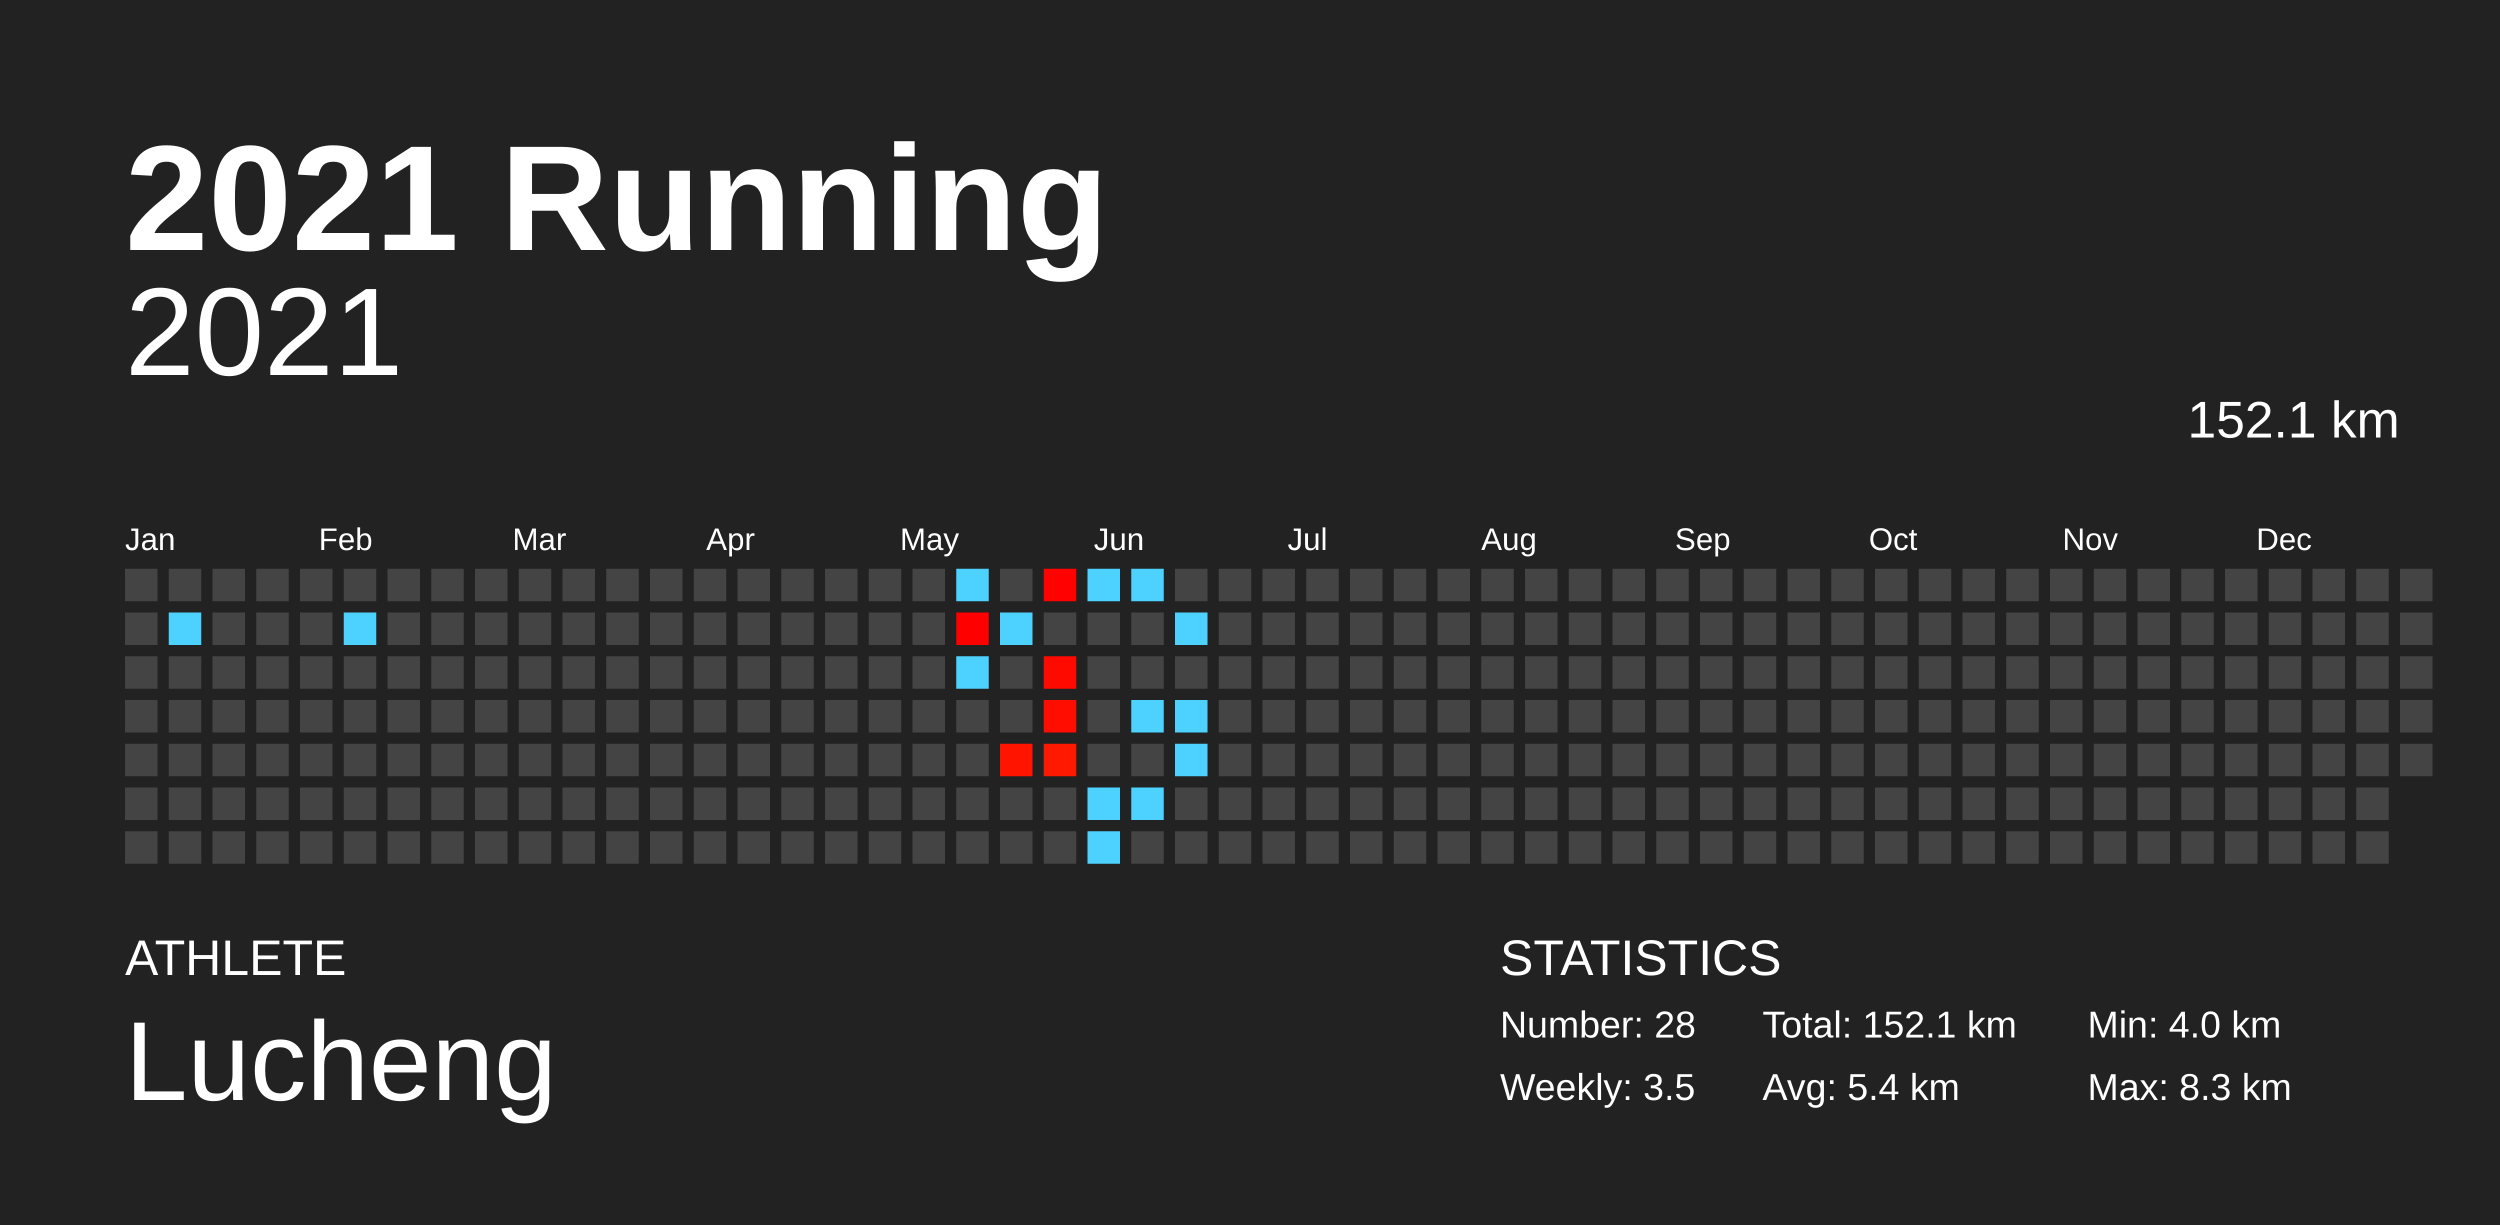
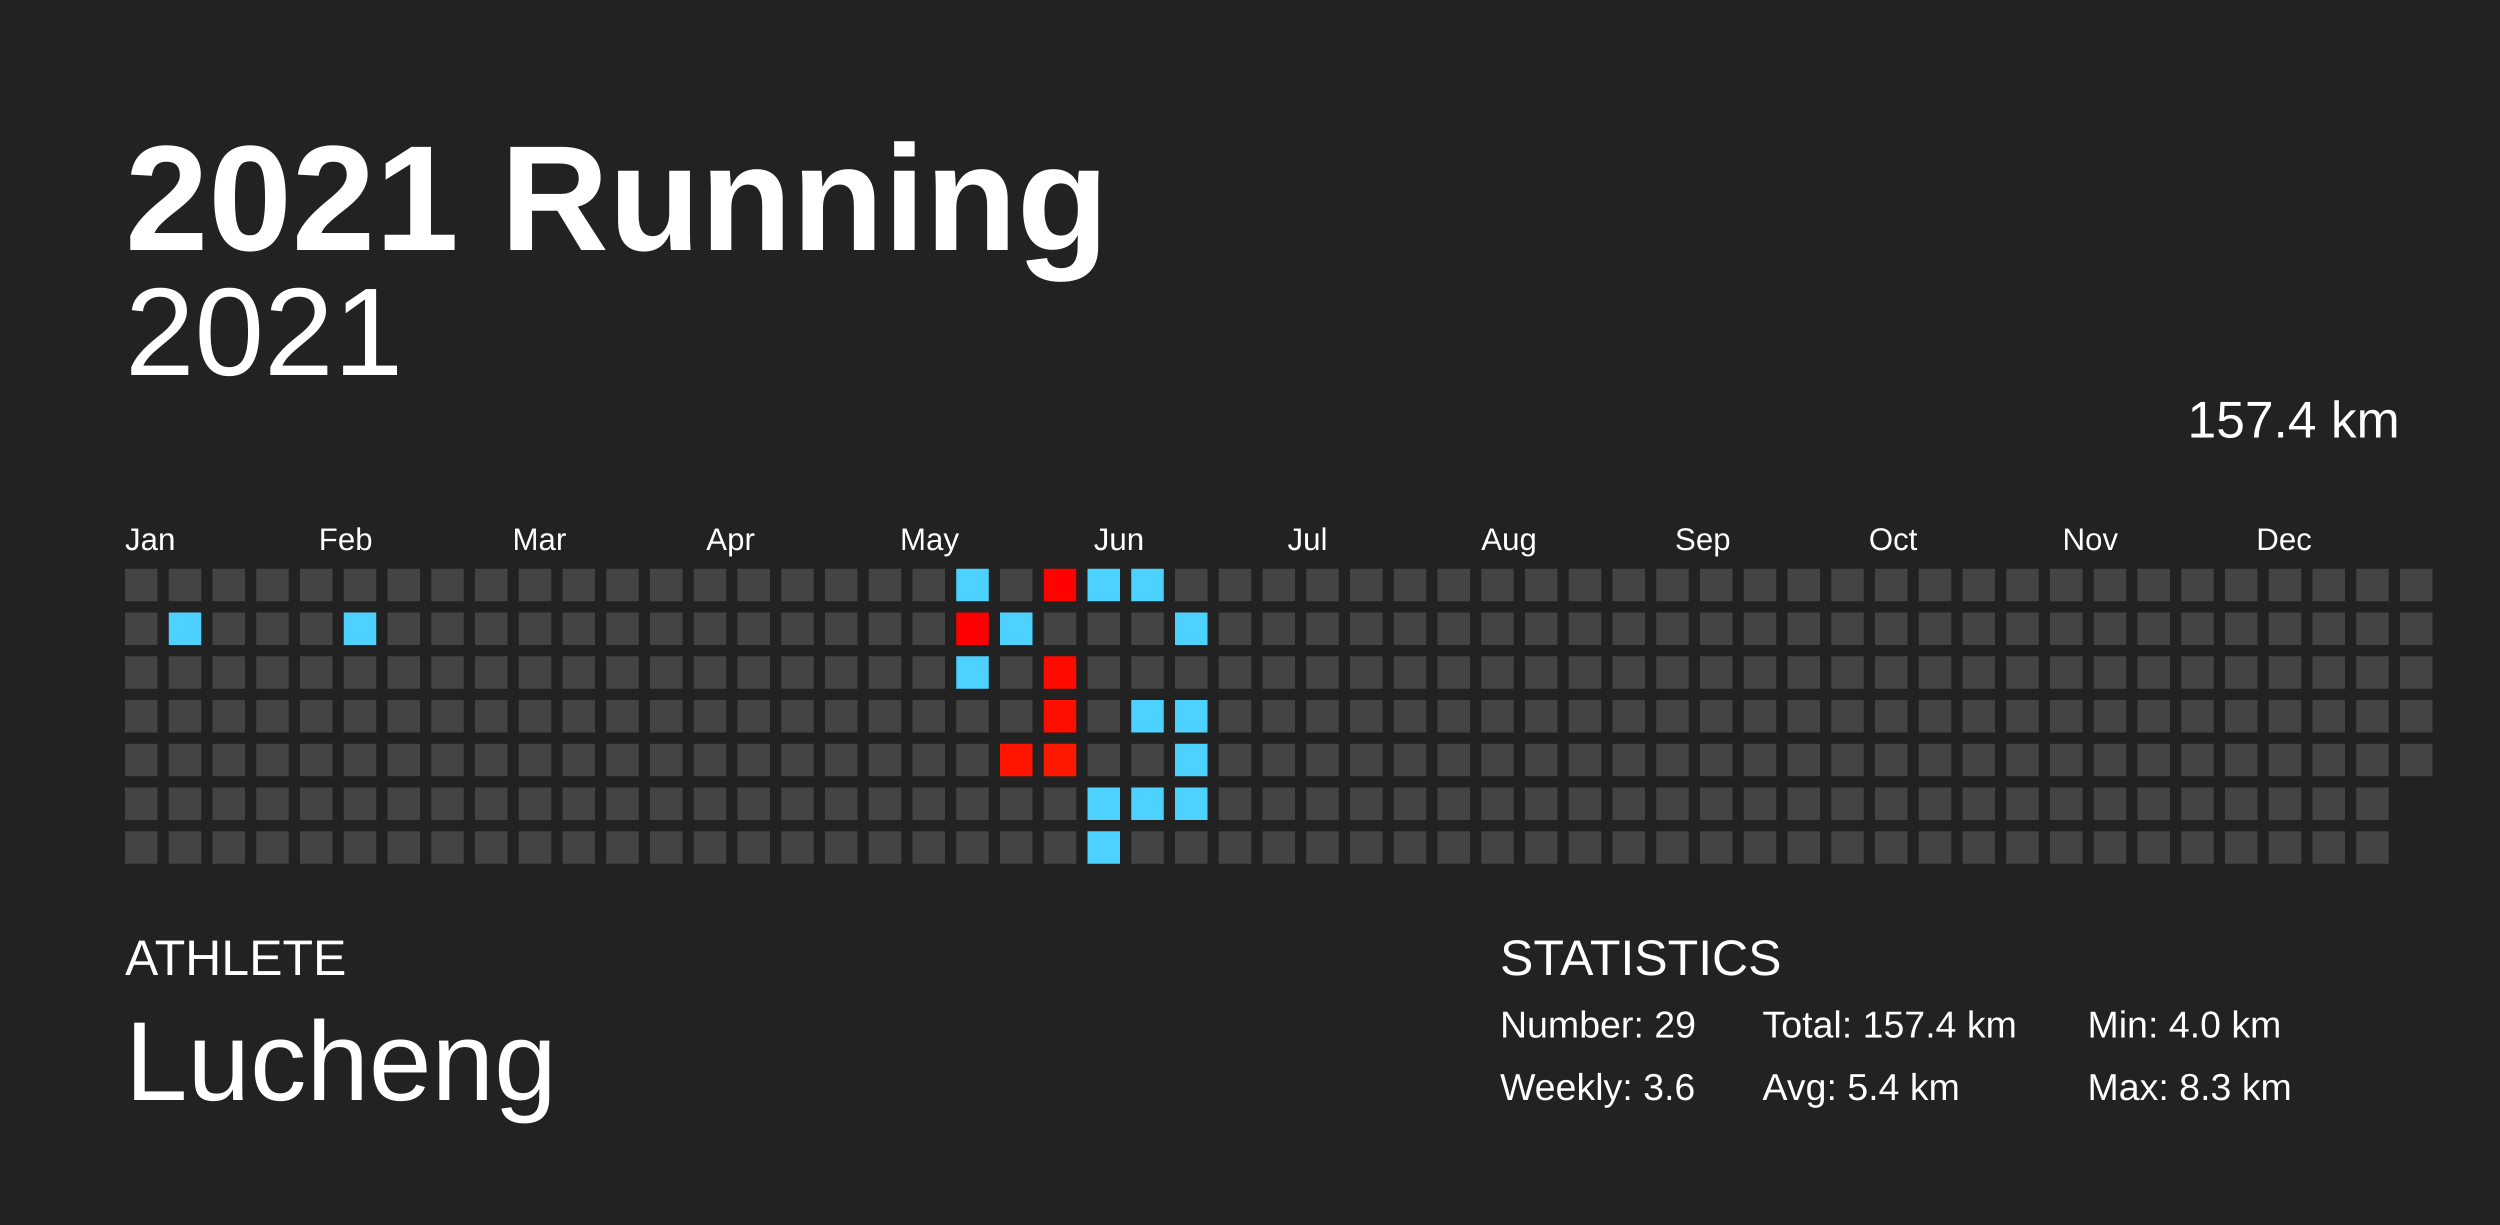
<svg xmlns="http://www.w3.org/2000/svg" baseProfile="full" height="98mm" version="1.1" viewBox="0,0,200,98" width="200mm">
  <defs />
  <rect fill="#222222" height="98" width="200" x="0" y="0" />
  <text fill="#FFFFFF" style="font-size:12px; font-family:Arial; font-weight:bold;" x="10" y="20">2021 Running</text>
  <text fill="#FFFFFF" style="font-size:4px; font-family:Arial" x="10" y="78">ATHLETE</text>
  <text fill="#FFFFFF" style="font-size:9px; font-family:Arial" x="10" y="88">Lucheng</text>
  <text fill="#FFFFFF" style="font-size:4px; font-family:Arial" x="120" y="78">STATISTICS</text>
-   <text fill="#FFFFFF" style="font-size:3px; font-family:Arial" x="120" y="83">Number: 28</text>
-   <text fill="#FFFFFF" style="font-size:3px; font-family:Arial" x="120" y="88">Weekly: 3.5</text>
-   <text fill="#FFFFFF" style="font-size:3px; font-family:Arial" x="141" y="83">Total: 152.1 km</text>
+   <text fill="#FFFFFF" style="font-size:3px; font-family:Arial" x="120" y="83">Number: 29</text>
+   <text fill="#FFFFFF" style="font-size:3px; font-family:Arial" x="120" y="88">Weekly: 3.6</text>
+   <text fill="#FFFFFF" style="font-size:3px; font-family:Arial" x="141" y="83">Total: 157.4 km</text>
  <text fill="#FFFFFF" style="font-size:3px; font-family:Arial" x="141" y="88">Avg: 5.4 km</text>
  <text fill="#FFFFFF" style="font-size:3px; font-family:Arial" x="167" y="83">Min: 4.0 km</text>
  <text fill="#FFFFFF" style="font-size:3px; font-family:Arial" x="167" y="88">Max: 8.3 km</text>
  <text alignment-baseline="hanging" fill="#FFFFFF" style="font-size:10.0px; font-family:Arial;" x="10" y="30">2021</text>
-   <text alignment-baseline="hanging" fill="#FFFFFF" style="font-size:4.125px; font-family:Arial;" x="175" y="35">152.1 km</text>
+   <text alignment-baseline="hanging" fill="#FFFFFF" style="font-size:4.125px; font-family:Arial;" x="175" y="35">157.4 km</text>
  <text fill="#FFFFFF" style="font-size:2.5px; font-family:Arial" x="10.0" y="44">Jan</text>
  <text fill="#FFFFFF" style="font-size:2.5px; font-family:Arial" x="25.5" y="44">Feb</text>
  <text fill="#FFFFFF" style="font-size:2.5px; font-family:Arial" x="41.0" y="44">Mar</text>
  <text fill="#FFFFFF" style="font-size:2.5px; font-family:Arial" x="56.5" y="44">Apr</text>
  <text fill="#FFFFFF" style="font-size:2.5px; font-family:Arial" x="72.0" y="44">May</text>
  <text fill="#FFFFFF" style="font-size:2.5px; font-family:Arial" x="87.5" y="44">Jun</text>
  <text fill="#FFFFFF" style="font-size:2.5px; font-family:Arial" x="103.0" y="44">Jul</text>
  <text fill="#FFFFFF" style="font-size:2.5px; font-family:Arial" x="118.5" y="44">Aug</text>
  <text fill="#FFFFFF" style="font-size:2.5px; font-family:Arial" x="134.0" y="44">Sep</text>
  <text fill="#FFFFFF" style="font-size:2.5px; font-family:Arial" x="149.5" y="44">Oct</text>
  <text fill="#FFFFFF" style="font-size:2.5px; font-family:Arial" x="165.0" y="44">Nov</text>
  <text fill="#FFFFFF" style="font-size:2.5px; font-family:Arial" x="180.5" y="44">Dec</text>
  <rect fill="#444444" height="2.6" width="2.6" x="10.0" y="45.5" />
  <rect fill="#444444" height="2.6" width="2.6" x="10.0" y="49.0" />
  <rect fill="#444444" height="2.6" width="2.6" x="10.0" y="52.5" />
  <rect fill="#444444" height="2.6" width="2.6" x="10.0" y="56.0" />
  <rect fill="#444444" height="2.6" width="2.6" x="10.0" y="59.5" />
  <rect fill="#444444" height="2.6" width="2.6" x="10.0" y="63.0" />
  <rect fill="#444444" height="2.6" width="2.6" x="10.0" y="66.5" />
  <rect fill="#444444" height="2.6" width="2.6" x="13.5" y="45.5" />
  <rect fill="#4dd2ff" height="2.6" width="2.6" x="13.5" y="49.0" />
  <rect fill="#444444" height="2.6" width="2.6" x="13.5" y="52.5" />
  <rect fill="#444444" height="2.6" width="2.6" x="13.5" y="56.0" />
  <rect fill="#444444" height="2.6" width="2.6" x="13.5" y="59.5" />
  <rect fill="#444444" height="2.6" width="2.6" x="13.5" y="63.0" />
  <rect fill="#444444" height="2.6" width="2.6" x="13.5" y="66.5" />
  <rect fill="#444444" height="2.6" width="2.6" x="17.0" y="45.5" />
  <rect fill="#444444" height="2.6" width="2.6" x="17.0" y="49.0" />
  <rect fill="#444444" height="2.6" width="2.6" x="17.0" y="52.5" />
  <rect fill="#444444" height="2.6" width="2.6" x="17.0" y="56.0" />
  <rect fill="#444444" height="2.6" width="2.6" x="17.0" y="59.5" />
  <rect fill="#444444" height="2.6" width="2.6" x="17.0" y="63.0" />
  <rect fill="#444444" height="2.6" width="2.6" x="17.0" y="66.5" />
  <rect fill="#444444" height="2.6" width="2.6" x="20.5" y="45.5" />
  <rect fill="#444444" height="2.6" width="2.6" x="20.5" y="49.0" />
  <rect fill="#444444" height="2.6" width="2.6" x="20.5" y="52.5" />
  <rect fill="#444444" height="2.6" width="2.6" x="20.5" y="56.0" />
  <rect fill="#444444" height="2.6" width="2.6" x="20.5" y="59.5" />
  <rect fill="#444444" height="2.6" width="2.6" x="20.5" y="63.0" />
  <rect fill="#444444" height="2.6" width="2.6" x="20.5" y="66.5" />
  <rect fill="#444444" height="2.6" width="2.6" x="24.0" y="45.5" />
  <rect fill="#444444" height="2.6" width="2.6" x="24.0" y="49.0" />
  <rect fill="#444444" height="2.6" width="2.6" x="24.0" y="52.5" />
  <rect fill="#444444" height="2.6" width="2.6" x="24.0" y="56.0" />
  <rect fill="#444444" height="2.6" width="2.6" x="24.0" y="59.5" />
  <rect fill="#444444" height="2.6" width="2.6" x="24.0" y="63.0" />
  <rect fill="#444444" height="2.6" width="2.6" x="24.0" y="66.5" />
  <rect fill="#444444" height="2.6" width="2.6" x="27.5" y="45.5" />
  <rect fill="#4dd2ff" height="2.6" width="2.6" x="27.5" y="49.0" />
  <rect fill="#444444" height="2.6" width="2.6" x="27.5" y="52.5" />
  <rect fill="#444444" height="2.6" width="2.6" x="27.5" y="56.0" />
  <rect fill="#444444" height="2.6" width="2.6" x="27.5" y="59.5" />
  <rect fill="#444444" height="2.6" width="2.6" x="27.5" y="63.0" />
  <rect fill="#444444" height="2.6" width="2.6" x="27.5" y="66.5" />
  <rect fill="#444444" height="2.6" width="2.6" x="31.0" y="45.5" />
  <rect fill="#444444" height="2.6" width="2.6" x="31.0" y="49.0" />
  <rect fill="#444444" height="2.6" width="2.6" x="31.0" y="52.5" />
  <rect fill="#444444" height="2.6" width="2.6" x="31.0" y="56.0" />
  <rect fill="#444444" height="2.6" width="2.6" x="31.0" y="59.5" />
  <rect fill="#444444" height="2.6" width="2.6" x="31.0" y="63.0" />
  <rect fill="#444444" height="2.6" width="2.6" x="31.0" y="66.5" />
  <rect fill="#444444" height="2.6" width="2.6" x="34.5" y="45.5" />
  <rect fill="#444444" height="2.6" width="2.6" x="34.5" y="49.0" />
  <rect fill="#444444" height="2.6" width="2.6" x="34.5" y="52.5" />
  <rect fill="#444444" height="2.6" width="2.6" x="34.5" y="56.0" />
  <rect fill="#444444" height="2.6" width="2.6" x="34.5" y="59.5" />
  <rect fill="#444444" height="2.6" width="2.6" x="34.5" y="63.0" />
  <rect fill="#444444" height="2.6" width="2.6" x="34.5" y="66.5" />
  <rect fill="#444444" height="2.6" width="2.6" x="38.0" y="45.5" />
  <rect fill="#444444" height="2.6" width="2.6" x="38.0" y="49.0" />
  <rect fill="#444444" height="2.6" width="2.6" x="38.0" y="52.5" />
  <rect fill="#444444" height="2.6" width="2.6" x="38.0" y="56.0" />
  <rect fill="#444444" height="2.6" width="2.6" x="38.0" y="59.5" />
  <rect fill="#444444" height="2.6" width="2.6" x="38.0" y="63.0" />
  <rect fill="#444444" height="2.6" width="2.6" x="38.0" y="66.5" />
  <rect fill="#444444" height="2.6" width="2.6" x="41.5" y="45.5" />
  <rect fill="#444444" height="2.6" width="2.6" x="41.5" y="49.0" />
  <rect fill="#444444" height="2.6" width="2.6" x="41.5" y="52.5" />
  <rect fill="#444444" height="2.6" width="2.6" x="41.5" y="56.0" />
  <rect fill="#444444" height="2.6" width="2.6" x="41.5" y="59.5" />
  <rect fill="#444444" height="2.6" width="2.6" x="41.5" y="63.0" />
  <rect fill="#444444" height="2.6" width="2.6" x="41.5" y="66.5" />
  <rect fill="#444444" height="2.6" width="2.6" x="45.0" y="45.5" />
  <rect fill="#444444" height="2.6" width="2.6" x="45.0" y="49.0" />
  <rect fill="#444444" height="2.6" width="2.6" x="45.0" y="52.5" />
  <rect fill="#444444" height="2.6" width="2.6" x="45.0" y="56.0" />
  <rect fill="#444444" height="2.6" width="2.6" x="45.0" y="59.5" />
  <rect fill="#444444" height="2.6" width="2.6" x="45.0" y="63.0" />
  <rect fill="#444444" height="2.6" width="2.6" x="45.0" y="66.5" />
  <rect fill="#444444" height="2.6" width="2.6" x="48.5" y="45.5" />
  <rect fill="#444444" height="2.6" width="2.6" x="48.5" y="49.0" />
  <rect fill="#444444" height="2.6" width="2.6" x="48.5" y="52.5" />
  <rect fill="#444444" height="2.6" width="2.6" x="48.5" y="56.0" />
  <rect fill="#444444" height="2.6" width="2.6" x="48.5" y="59.5" />
  <rect fill="#444444" height="2.6" width="2.6" x="48.5" y="63.0" />
  <rect fill="#444444" height="2.6" width="2.6" x="48.5" y="66.5" />
  <rect fill="#444444" height="2.6" width="2.6" x="52.0" y="45.5" />
  <rect fill="#444444" height="2.6" width="2.6" x="52.0" y="49.0" />
  <rect fill="#444444" height="2.6" width="2.6" x="52.0" y="52.5" />
  <rect fill="#444444" height="2.6" width="2.6" x="52.0" y="56.0" />
  <rect fill="#444444" height="2.6" width="2.6" x="52.0" y="59.5" />
  <rect fill="#444444" height="2.6" width="2.6" x="52.0" y="63.0" />
  <rect fill="#444444" height="2.6" width="2.6" x="52.0" y="66.5" />
  <rect fill="#444444" height="2.6" width="2.6" x="55.5" y="45.5" />
  <rect fill="#444444" height="2.6" width="2.6" x="55.5" y="49.0" />
  <rect fill="#444444" height="2.6" width="2.6" x="55.5" y="52.5" />
  <rect fill="#444444" height="2.6" width="2.6" x="55.5" y="56.0" />
  <rect fill="#444444" height="2.6" width="2.6" x="55.5" y="59.5" />
  <rect fill="#444444" height="2.6" width="2.6" x="55.5" y="63.0" />
  <rect fill="#444444" height="2.6" width="2.6" x="55.5" y="66.5" />
  <rect fill="#444444" height="2.6" width="2.6" x="59.0" y="45.5" />
  <rect fill="#444444" height="2.6" width="2.6" x="59.0" y="49.0" />
  <rect fill="#444444" height="2.6" width="2.6" x="59.0" y="52.5" />
  <rect fill="#444444" height="2.6" width="2.6" x="59.0" y="56.0" />
  <rect fill="#444444" height="2.6" width="2.6" x="59.0" y="59.5" />
  <rect fill="#444444" height="2.6" width="2.6" x="59.0" y="63.0" />
  <rect fill="#444444" height="2.6" width="2.6" x="59.0" y="66.5" />
  <rect fill="#444444" height="2.6" width="2.6" x="62.5" y="45.5" />
  <rect fill="#444444" height="2.6" width="2.6" x="62.5" y="49.0" />
  <rect fill="#444444" height="2.6" width="2.6" x="62.5" y="52.5" />
  <rect fill="#444444" height="2.6" width="2.6" x="62.5" y="56.0" />
  <rect fill="#444444" height="2.6" width="2.6" x="62.5" y="59.5" />
  <rect fill="#444444" height="2.6" width="2.6" x="62.5" y="63.0" />
  <rect fill="#444444" height="2.6" width="2.6" x="62.5" y="66.5" />
  <rect fill="#444444" height="2.6" width="2.6" x="66.0" y="45.5" />
  <rect fill="#444444" height="2.6" width="2.6" x="66.0" y="49.0" />
  <rect fill="#444444" height="2.6" width="2.6" x="66.0" y="52.5" />
  <rect fill="#444444" height="2.6" width="2.6" x="66.0" y="56.0" />
  <rect fill="#444444" height="2.6" width="2.6" x="66.0" y="59.5" />
  <rect fill="#444444" height="2.6" width="2.6" x="66.0" y="63.0" />
  <rect fill="#444444" height="2.6" width="2.6" x="66.0" y="66.5" />
  <rect fill="#444444" height="2.6" width="2.6" x="69.5" y="45.5" />
  <rect fill="#444444" height="2.6" width="2.6" x="69.5" y="49.0" />
  <rect fill="#444444" height="2.6" width="2.6" x="69.5" y="52.5" />
  <rect fill="#444444" height="2.6" width="2.6" x="69.5" y="56.0" />
  <rect fill="#444444" height="2.6" width="2.6" x="69.5" y="59.5" />
  <rect fill="#444444" height="2.6" width="2.6" x="69.5" y="63.0" />
  <rect fill="#444444" height="2.6" width="2.6" x="69.5" y="66.5" />
  <rect fill="#444444" height="2.6" width="2.6" x="73.0" y="45.5" />
  <rect fill="#444444" height="2.6" width="2.6" x="73.0" y="49.0" />
  <rect fill="#444444" height="2.6" width="2.6" x="73.0" y="52.5" />
  <rect fill="#444444" height="2.6" width="2.6" x="73.0" y="56.0" />
  <rect fill="#444444" height="2.6" width="2.6" x="73.0" y="59.5" />
  <rect fill="#444444" height="2.6" width="2.6" x="73.0" y="63.0" />
  <rect fill="#444444" height="2.6" width="2.6" x="73.0" y="66.5" />
  <rect fill="#4dd2ff" height="2.6" width="2.6" x="76.5" y="45.5" />
  <rect fill="#ff0000" height="2.6" width="2.6" x="76.5" y="49.0" />
  <rect fill="#4dd2ff" height="2.6" width="2.6" x="76.5" y="52.5" />
  <rect fill="#444444" height="2.6" width="2.6" x="76.5" y="56.0" />
  <rect fill="#444444" height="2.6" width="2.6" x="76.5" y="59.5" />
  <rect fill="#444444" height="2.6" width="2.6" x="76.5" y="63.0" />
  <rect fill="#444444" height="2.6" width="2.6" x="76.5" y="66.5" />
  <rect fill="#444444" height="2.6" width="2.6" x="80.0" y="45.5" />
  <rect fill="#4dd2ff" height="2.6" width="2.6" x="80.0" y="49.0" />
  <rect fill="#444444" height="2.6" width="2.6" x="80.0" y="52.5" />
  <rect fill="#444444" height="2.6" width="2.6" x="80.0" y="56.0" />
  <rect fill="#ff1400" height="2.6" width="2.6" x="80.0" y="59.5" />
  <rect fill="#444444" height="2.6" width="2.6" x="80.0" y="63.0" />
  <rect fill="#444444" height="2.6" width="2.6" x="80.0" y="66.5" />
  <rect fill="#ff0200" height="2.6" width="2.6" x="83.5" y="45.5" />
  <rect fill="#444444" height="2.6" width="2.6" x="83.5" y="49.0" />
  <rect fill="#ff0a00" height="2.6" width="2.6" x="83.5" y="52.5" />
  <rect fill="#ff0d00" height="2.6" width="2.6" x="83.5" y="56.0" />
  <rect fill="#ff1900" height="2.6" width="2.6" x="83.5" y="59.5" />
  <rect fill="#444444" height="2.6" width="2.6" x="83.5" y="63.0" />
  <rect fill="#444444" height="2.6" width="2.6" x="83.5" y="66.5" />
  <rect fill="#4dd2ff" height="2.6" width="2.6" x="87.0" y="45.5" />
  <rect fill="#444444" height="2.6" width="2.6" x="87.0" y="49.0" />
  <rect fill="#444444" height="2.6" width="2.6" x="87.0" y="52.5" />
  <rect fill="#444444" height="2.6" width="2.6" x="87.0" y="56.0" />
  <rect fill="#444444" height="2.6" width="2.6" x="87.0" y="59.5" />
  <rect fill="#4dd2ff" height="2.6" width="2.6" x="87.0" y="63.0" />
  <rect fill="#4dd2ff" height="2.6" width="2.6" x="87.0" y="66.5" />
  <rect fill="#4dd2ff" height="2.6" width="2.6" x="90.5" y="45.5" />
  <rect fill="#444444" height="2.6" width="2.6" x="90.5" y="49.0" />
  <rect fill="#444444" height="2.6" width="2.6" x="90.5" y="52.5" />
  <rect fill="#4dd2ff" height="2.6" width="2.6" x="90.5" y="56.0" />
  <rect fill="#444444" height="2.6" width="2.6" x="90.5" y="59.5" />
  <rect fill="#4dd2ff" height="2.6" width="2.6" x="90.5" y="63.0" />
  <rect fill="#444444" height="2.6" width="2.6" x="90.5" y="66.5" />
  <rect fill="#444444" height="2.6" width="2.6" x="94.0" y="45.5" />
  <rect fill="#4dd2ff" height="2.6" width="2.6" x="94.0" y="49.0" />
  <rect fill="#444444" height="2.6" width="2.6" x="94.0" y="52.5" />
  <rect fill="#4dd2ff" height="2.6" width="2.6" x="94.0" y="56.0" />
  <rect fill="#4dd2ff" height="2.6" width="2.6" x="94.0" y="59.5" />
-   <rect fill="#444444" height="2.6" width="2.6" x="94.0" y="63.0" />
+   <rect fill="#4dd2ff" height="2.6" width="2.6" x="94.0" y="63.0" />
  <rect fill="#444444" height="2.6" width="2.6" x="94.0" y="66.5" />
  <rect fill="#444444" height="2.6" width="2.6" x="97.5" y="45.5" />
  <rect fill="#444444" height="2.6" width="2.6" x="97.5" y="49.0" />
  <rect fill="#444444" height="2.6" width="2.6" x="97.5" y="52.5" />
  <rect fill="#444444" height="2.6" width="2.6" x="97.5" y="56.0" />
  <rect fill="#444444" height="2.6" width="2.6" x="97.5" y="59.5" />
  <rect fill="#444444" height="2.6" width="2.6" x="97.5" y="63.0" />
  <rect fill="#444444" height="2.6" width="2.6" x="97.5" y="66.5" />
  <rect fill="#444444" height="2.6" width="2.6" x="101.0" y="45.5" />
  <rect fill="#444444" height="2.6" width="2.6" x="101.0" y="49.0" />
  <rect fill="#444444" height="2.6" width="2.6" x="101.0" y="52.5" />
  <rect fill="#444444" height="2.6" width="2.6" x="101.0" y="56.0" />
  <rect fill="#444444" height="2.6" width="2.6" x="101.0" y="59.5" />
  <rect fill="#444444" height="2.6" width="2.6" x="101.0" y="63.0" />
  <rect fill="#444444" height="2.6" width="2.6" x="101.0" y="66.5" />
  <rect fill="#444444" height="2.6" width="2.6" x="104.5" y="45.5" />
  <rect fill="#444444" height="2.6" width="2.6" x="104.5" y="49.0" />
  <rect fill="#444444" height="2.6" width="2.6" x="104.5" y="52.5" />
  <rect fill="#444444" height="2.6" width="2.6" x="104.5" y="56.0" />
  <rect fill="#444444" height="2.6" width="2.6" x="104.5" y="59.5" />
  <rect fill="#444444" height="2.6" width="2.6" x="104.5" y="63.0" />
  <rect fill="#444444" height="2.6" width="2.6" x="104.5" y="66.5" />
  <rect fill="#444444" height="2.6" width="2.6" x="108.0" y="45.5" />
  <rect fill="#444444" height="2.6" width="2.6" x="108.0" y="49.0" />
  <rect fill="#444444" height="2.6" width="2.6" x="108.0" y="52.5" />
  <rect fill="#444444" height="2.6" width="2.6" x="108.0" y="56.0" />
  <rect fill="#444444" height="2.6" width="2.6" x="108.0" y="59.5" />
  <rect fill="#444444" height="2.6" width="2.6" x="108.0" y="63.0" />
  <rect fill="#444444" height="2.6" width="2.6" x="108.0" y="66.5" />
  <rect fill="#444444" height="2.6" width="2.6" x="111.5" y="45.5" />
  <rect fill="#444444" height="2.6" width="2.6" x="111.5" y="49.0" />
  <rect fill="#444444" height="2.6" width="2.6" x="111.5" y="52.5" />
  <rect fill="#444444" height="2.6" width="2.6" x="111.5" y="56.0" />
  <rect fill="#444444" height="2.6" width="2.6" x="111.5" y="59.5" />
  <rect fill="#444444" height="2.6" width="2.6" x="111.5" y="63.0" />
  <rect fill="#444444" height="2.6" width="2.6" x="111.5" y="66.5" />
  <rect fill="#444444" height="2.6" width="2.6" x="115.0" y="45.5" />
  <rect fill="#444444" height="2.6" width="2.6" x="115.0" y="49.0" />
  <rect fill="#444444" height="2.6" width="2.6" x="115.0" y="52.5" />
  <rect fill="#444444" height="2.6" width="2.6" x="115.0" y="56.0" />
  <rect fill="#444444" height="2.6" width="2.6" x="115.0" y="59.5" />
  <rect fill="#444444" height="2.6" width="2.6" x="115.0" y="63.0" />
  <rect fill="#444444" height="2.6" width="2.6" x="115.0" y="66.5" />
  <rect fill="#444444" height="2.6" width="2.6" x="118.5" y="45.5" />
  <rect fill="#444444" height="2.6" width="2.6" x="118.5" y="49.0" />
  <rect fill="#444444" height="2.6" width="2.6" x="118.5" y="52.5" />
  <rect fill="#444444" height="2.6" width="2.6" x="118.5" y="56.0" />
  <rect fill="#444444" height="2.6" width="2.6" x="118.5" y="59.5" />
  <rect fill="#444444" height="2.6" width="2.6" x="118.5" y="63.0" />
  <rect fill="#444444" height="2.6" width="2.6" x="118.5" y="66.5" />
  <rect fill="#444444" height="2.6" width="2.6" x="122.0" y="45.5" />
  <rect fill="#444444" height="2.6" width="2.6" x="122.0" y="49.0" />
  <rect fill="#444444" height="2.6" width="2.6" x="122.0" y="52.5" />
  <rect fill="#444444" height="2.6" width="2.6" x="122.0" y="56.0" />
  <rect fill="#444444" height="2.6" width="2.6" x="122.0" y="59.5" />
  <rect fill="#444444" height="2.6" width="2.6" x="122.0" y="63.0" />
  <rect fill="#444444" height="2.6" width="2.6" x="122.0" y="66.5" />
  <rect fill="#444444" height="2.6" width="2.6" x="125.5" y="45.5" />
  <rect fill="#444444" height="2.6" width="2.6" x="125.5" y="49.0" />
  <rect fill="#444444" height="2.6" width="2.6" x="125.5" y="52.5" />
  <rect fill="#444444" height="2.6" width="2.6" x="125.5" y="56.0" />
  <rect fill="#444444" height="2.6" width="2.6" x="125.5" y="59.5" />
  <rect fill="#444444" height="2.6" width="2.6" x="125.5" y="63.0" />
  <rect fill="#444444" height="2.6" width="2.6" x="125.5" y="66.5" />
  <rect fill="#444444" height="2.6" width="2.6" x="129.0" y="45.5" />
  <rect fill="#444444" height="2.6" width="2.6" x="129.0" y="49.0" />
  <rect fill="#444444" height="2.6" width="2.6" x="129.0" y="52.5" />
  <rect fill="#444444" height="2.6" width="2.6" x="129.0" y="56.0" />
  <rect fill="#444444" height="2.6" width="2.6" x="129.0" y="59.5" />
  <rect fill="#444444" height="2.6" width="2.6" x="129.0" y="63.0" />
  <rect fill="#444444" height="2.6" width="2.6" x="129.0" y="66.5" />
  <rect fill="#444444" height="2.6" width="2.6" x="132.5" y="45.5" />
  <rect fill="#444444" height="2.6" width="2.6" x="132.5" y="49.0" />
  <rect fill="#444444" height="2.6" width="2.6" x="132.5" y="52.5" />
  <rect fill="#444444" height="2.6" width="2.6" x="132.5" y="56.0" />
  <rect fill="#444444" height="2.6" width="2.6" x="132.5" y="59.5" />
  <rect fill="#444444" height="2.6" width="2.6" x="132.5" y="63.0" />
  <rect fill="#444444" height="2.6" width="2.6" x="132.5" y="66.5" />
  <rect fill="#444444" height="2.6" width="2.6" x="136.0" y="45.5" />
  <rect fill="#444444" height="2.6" width="2.6" x="136.0" y="49.0" />
  <rect fill="#444444" height="2.6" width="2.6" x="136.0" y="52.5" />
  <rect fill="#444444" height="2.6" width="2.6" x="136.0" y="56.0" />
  <rect fill="#444444" height="2.6" width="2.6" x="136.0" y="59.5" />
  <rect fill="#444444" height="2.6" width="2.6" x="136.0" y="63.0" />
  <rect fill="#444444" height="2.6" width="2.6" x="136.0" y="66.5" />
  <rect fill="#444444" height="2.6" width="2.6" x="139.5" y="45.5" />
  <rect fill="#444444" height="2.6" width="2.6" x="139.5" y="49.0" />
  <rect fill="#444444" height="2.6" width="2.6" x="139.5" y="52.5" />
  <rect fill="#444444" height="2.6" width="2.6" x="139.5" y="56.0" />
  <rect fill="#444444" height="2.6" width="2.6" x="139.5" y="59.5" />
  <rect fill="#444444" height="2.6" width="2.6" x="139.5" y="63.0" />
  <rect fill="#444444" height="2.6" width="2.6" x="139.5" y="66.5" />
  <rect fill="#444444" height="2.6" width="2.6" x="143.0" y="45.5" />
  <rect fill="#444444" height="2.6" width="2.6" x="143.0" y="49.0" />
  <rect fill="#444444" height="2.6" width="2.6" x="143.0" y="52.5" />
  <rect fill="#444444" height="2.6" width="2.6" x="143.0" y="56.0" />
  <rect fill="#444444" height="2.6" width="2.6" x="143.0" y="59.5" />
  <rect fill="#444444" height="2.6" width="2.6" x="143.0" y="63.0" />
  <rect fill="#444444" height="2.6" width="2.6" x="143.0" y="66.5" />
  <rect fill="#444444" height="2.6" width="2.6" x="146.5" y="45.5" />
  <rect fill="#444444" height="2.6" width="2.6" x="146.5" y="49.0" />
  <rect fill="#444444" height="2.6" width="2.6" x="146.5" y="52.5" />
  <rect fill="#444444" height="2.6" width="2.6" x="146.5" y="56.0" />
  <rect fill="#444444" height="2.6" width="2.6" x="146.5" y="59.5" />
  <rect fill="#444444" height="2.6" width="2.6" x="146.5" y="63.0" />
  <rect fill="#444444" height="2.6" width="2.6" x="146.5" y="66.5" />
  <rect fill="#444444" height="2.6" width="2.6" x="150.0" y="45.5" />
  <rect fill="#444444" height="2.6" width="2.6" x="150.0" y="49.0" />
  <rect fill="#444444" height="2.6" width="2.6" x="150.0" y="52.5" />
  <rect fill="#444444" height="2.6" width="2.6" x="150.0" y="56.0" />
  <rect fill="#444444" height="2.6" width="2.6" x="150.0" y="59.5" />
  <rect fill="#444444" height="2.6" width="2.6" x="150.0" y="63.0" />
  <rect fill="#444444" height="2.6" width="2.6" x="150.0" y="66.5" />
  <rect fill="#444444" height="2.6" width="2.6" x="153.5" y="45.5" />
  <rect fill="#444444" height="2.6" width="2.6" x="153.5" y="49.0" />
  <rect fill="#444444" height="2.6" width="2.6" x="153.5" y="52.5" />
  <rect fill="#444444" height="2.6" width="2.6" x="153.5" y="56.0" />
  <rect fill="#444444" height="2.6" width="2.6" x="153.5" y="59.5" />
  <rect fill="#444444" height="2.6" width="2.6" x="153.5" y="63.0" />
  <rect fill="#444444" height="2.6" width="2.6" x="153.5" y="66.5" />
  <rect fill="#444444" height="2.6" width="2.6" x="157.0" y="45.5" />
  <rect fill="#444444" height="2.6" width="2.6" x="157.0" y="49.0" />
  <rect fill="#444444" height="2.6" width="2.6" x="157.0" y="52.5" />
  <rect fill="#444444" height="2.6" width="2.6" x="157.0" y="56.0" />
  <rect fill="#444444" height="2.6" width="2.6" x="157.0" y="59.5" />
  <rect fill="#444444" height="2.6" width="2.6" x="157.0" y="63.0" />
  <rect fill="#444444" height="2.6" width="2.6" x="157.0" y="66.5" />
  <rect fill="#444444" height="2.6" width="2.6" x="160.5" y="45.5" />
  <rect fill="#444444" height="2.6" width="2.6" x="160.5" y="49.0" />
  <rect fill="#444444" height="2.6" width="2.6" x="160.5" y="52.5" />
  <rect fill="#444444" height="2.6" width="2.6" x="160.5" y="56.0" />
  <rect fill="#444444" height="2.6" width="2.6" x="160.5" y="59.5" />
  <rect fill="#444444" height="2.6" width="2.6" x="160.5" y="63.0" />
  <rect fill="#444444" height="2.6" width="2.6" x="160.5" y="66.5" />
  <rect fill="#444444" height="2.6" width="2.6" x="164.0" y="45.5" />
  <rect fill="#444444" height="2.6" width="2.6" x="164.0" y="49.0" />
  <rect fill="#444444" height="2.6" width="2.6" x="164.0" y="52.5" />
  <rect fill="#444444" height="2.6" width="2.6" x="164.0" y="56.0" />
  <rect fill="#444444" height="2.6" width="2.6" x="164.0" y="59.5" />
  <rect fill="#444444" height="2.6" width="2.6" x="164.0" y="63.0" />
  <rect fill="#444444" height="2.6" width="2.6" x="164.0" y="66.5" />
  <rect fill="#444444" height="2.6" width="2.6" x="167.5" y="45.5" />
  <rect fill="#444444" height="2.6" width="2.6" x="167.5" y="49.0" />
  <rect fill="#444444" height="2.6" width="2.6" x="167.5" y="52.5" />
  <rect fill="#444444" height="2.6" width="2.6" x="167.5" y="56.0" />
  <rect fill="#444444" height="2.6" width="2.6" x="167.5" y="59.5" />
  <rect fill="#444444" height="2.6" width="2.6" x="167.5" y="63.0" />
  <rect fill="#444444" height="2.6" width="2.6" x="167.5" y="66.5" />
  <rect fill="#444444" height="2.6" width="2.6" x="171.0" y="45.5" />
  <rect fill="#444444" height="2.6" width="2.6" x="171.0" y="49.0" />
  <rect fill="#444444" height="2.6" width="2.6" x="171.0" y="52.5" />
  <rect fill="#444444" height="2.6" width="2.6" x="171.0" y="56.0" />
  <rect fill="#444444" height="2.6" width="2.6" x="171.0" y="59.5" />
  <rect fill="#444444" height="2.6" width="2.6" x="171.0" y="63.0" />
  <rect fill="#444444" height="2.6" width="2.6" x="171.0" y="66.5" />
  <rect fill="#444444" height="2.6" width="2.6" x="174.5" y="45.5" />
  <rect fill="#444444" height="2.6" width="2.6" x="174.5" y="49.0" />
  <rect fill="#444444" height="2.6" width="2.6" x="174.5" y="52.5" />
  <rect fill="#444444" height="2.6" width="2.6" x="174.5" y="56.0" />
  <rect fill="#444444" height="2.6" width="2.6" x="174.5" y="59.5" />
  <rect fill="#444444" height="2.6" width="2.6" x="174.5" y="63.0" />
  <rect fill="#444444" height="2.6" width="2.6" x="174.5" y="66.5" />
  <rect fill="#444444" height="2.6" width="2.6" x="178.0" y="45.5" />
  <rect fill="#444444" height="2.6" width="2.6" x="178.0" y="49.0" />
  <rect fill="#444444" height="2.6" width="2.6" x="178.0" y="52.5" />
  <rect fill="#444444" height="2.6" width="2.6" x="178.0" y="56.0" />
  <rect fill="#444444" height="2.6" width="2.6" x="178.0" y="59.5" />
  <rect fill="#444444" height="2.6" width="2.6" x="178.0" y="63.0" />
  <rect fill="#444444" height="2.6" width="2.6" x="178.0" y="66.5" />
  <rect fill="#444444" height="2.6" width="2.6" x="181.5" y="45.5" />
  <rect fill="#444444" height="2.6" width="2.6" x="181.5" y="49.0" />
  <rect fill="#444444" height="2.6" width="2.6" x="181.5" y="52.5" />
  <rect fill="#444444" height="2.6" width="2.6" x="181.5" y="56.0" />
  <rect fill="#444444" height="2.6" width="2.6" x="181.5" y="59.5" />
  <rect fill="#444444" height="2.6" width="2.6" x="181.5" y="63.0" />
  <rect fill="#444444" height="2.6" width="2.6" x="181.5" y="66.5" />
  <rect fill="#444444" height="2.6" width="2.6" x="185.0" y="45.5" />
  <rect fill="#444444" height="2.6" width="2.6" x="185.0" y="49.0" />
  <rect fill="#444444" height="2.6" width="2.6" x="185.0" y="52.5" />
  <rect fill="#444444" height="2.6" width="2.6" x="185.0" y="56.0" />
  <rect fill="#444444" height="2.6" width="2.6" x="185.0" y="59.5" />
  <rect fill="#444444" height="2.6" width="2.6" x="185.0" y="63.0" />
  <rect fill="#444444" height="2.6" width="2.6" x="185.0" y="66.5" />
  <rect fill="#444444" height="2.6" width="2.6" x="188.5" y="45.5" />
  <rect fill="#444444" height="2.6" width="2.6" x="188.5" y="49.0" />
  <rect fill="#444444" height="2.6" width="2.6" x="188.5" y="52.5" />
  <rect fill="#444444" height="2.6" width="2.6" x="188.5" y="56.0" />
  <rect fill="#444444" height="2.6" width="2.6" x="188.5" y="59.5" />
  <rect fill="#444444" height="2.6" width="2.6" x="188.5" y="63.0" />
  <rect fill="#444444" height="2.6" width="2.6" x="188.5" y="66.5" />
  <rect fill="#444444" height="2.6" width="2.6" x="192.0" y="45.5" />
  <rect fill="#444444" height="2.6" width="2.6" x="192.0" y="49.0" />
  <rect fill="#444444" height="2.6" width="2.6" x="192.0" y="52.5" />
  <rect fill="#444444" height="2.6" width="2.6" x="192.0" y="56.0" />
  <rect fill="#444444" height="2.6" width="2.6" x="192.0" y="59.5" />
</svg>
